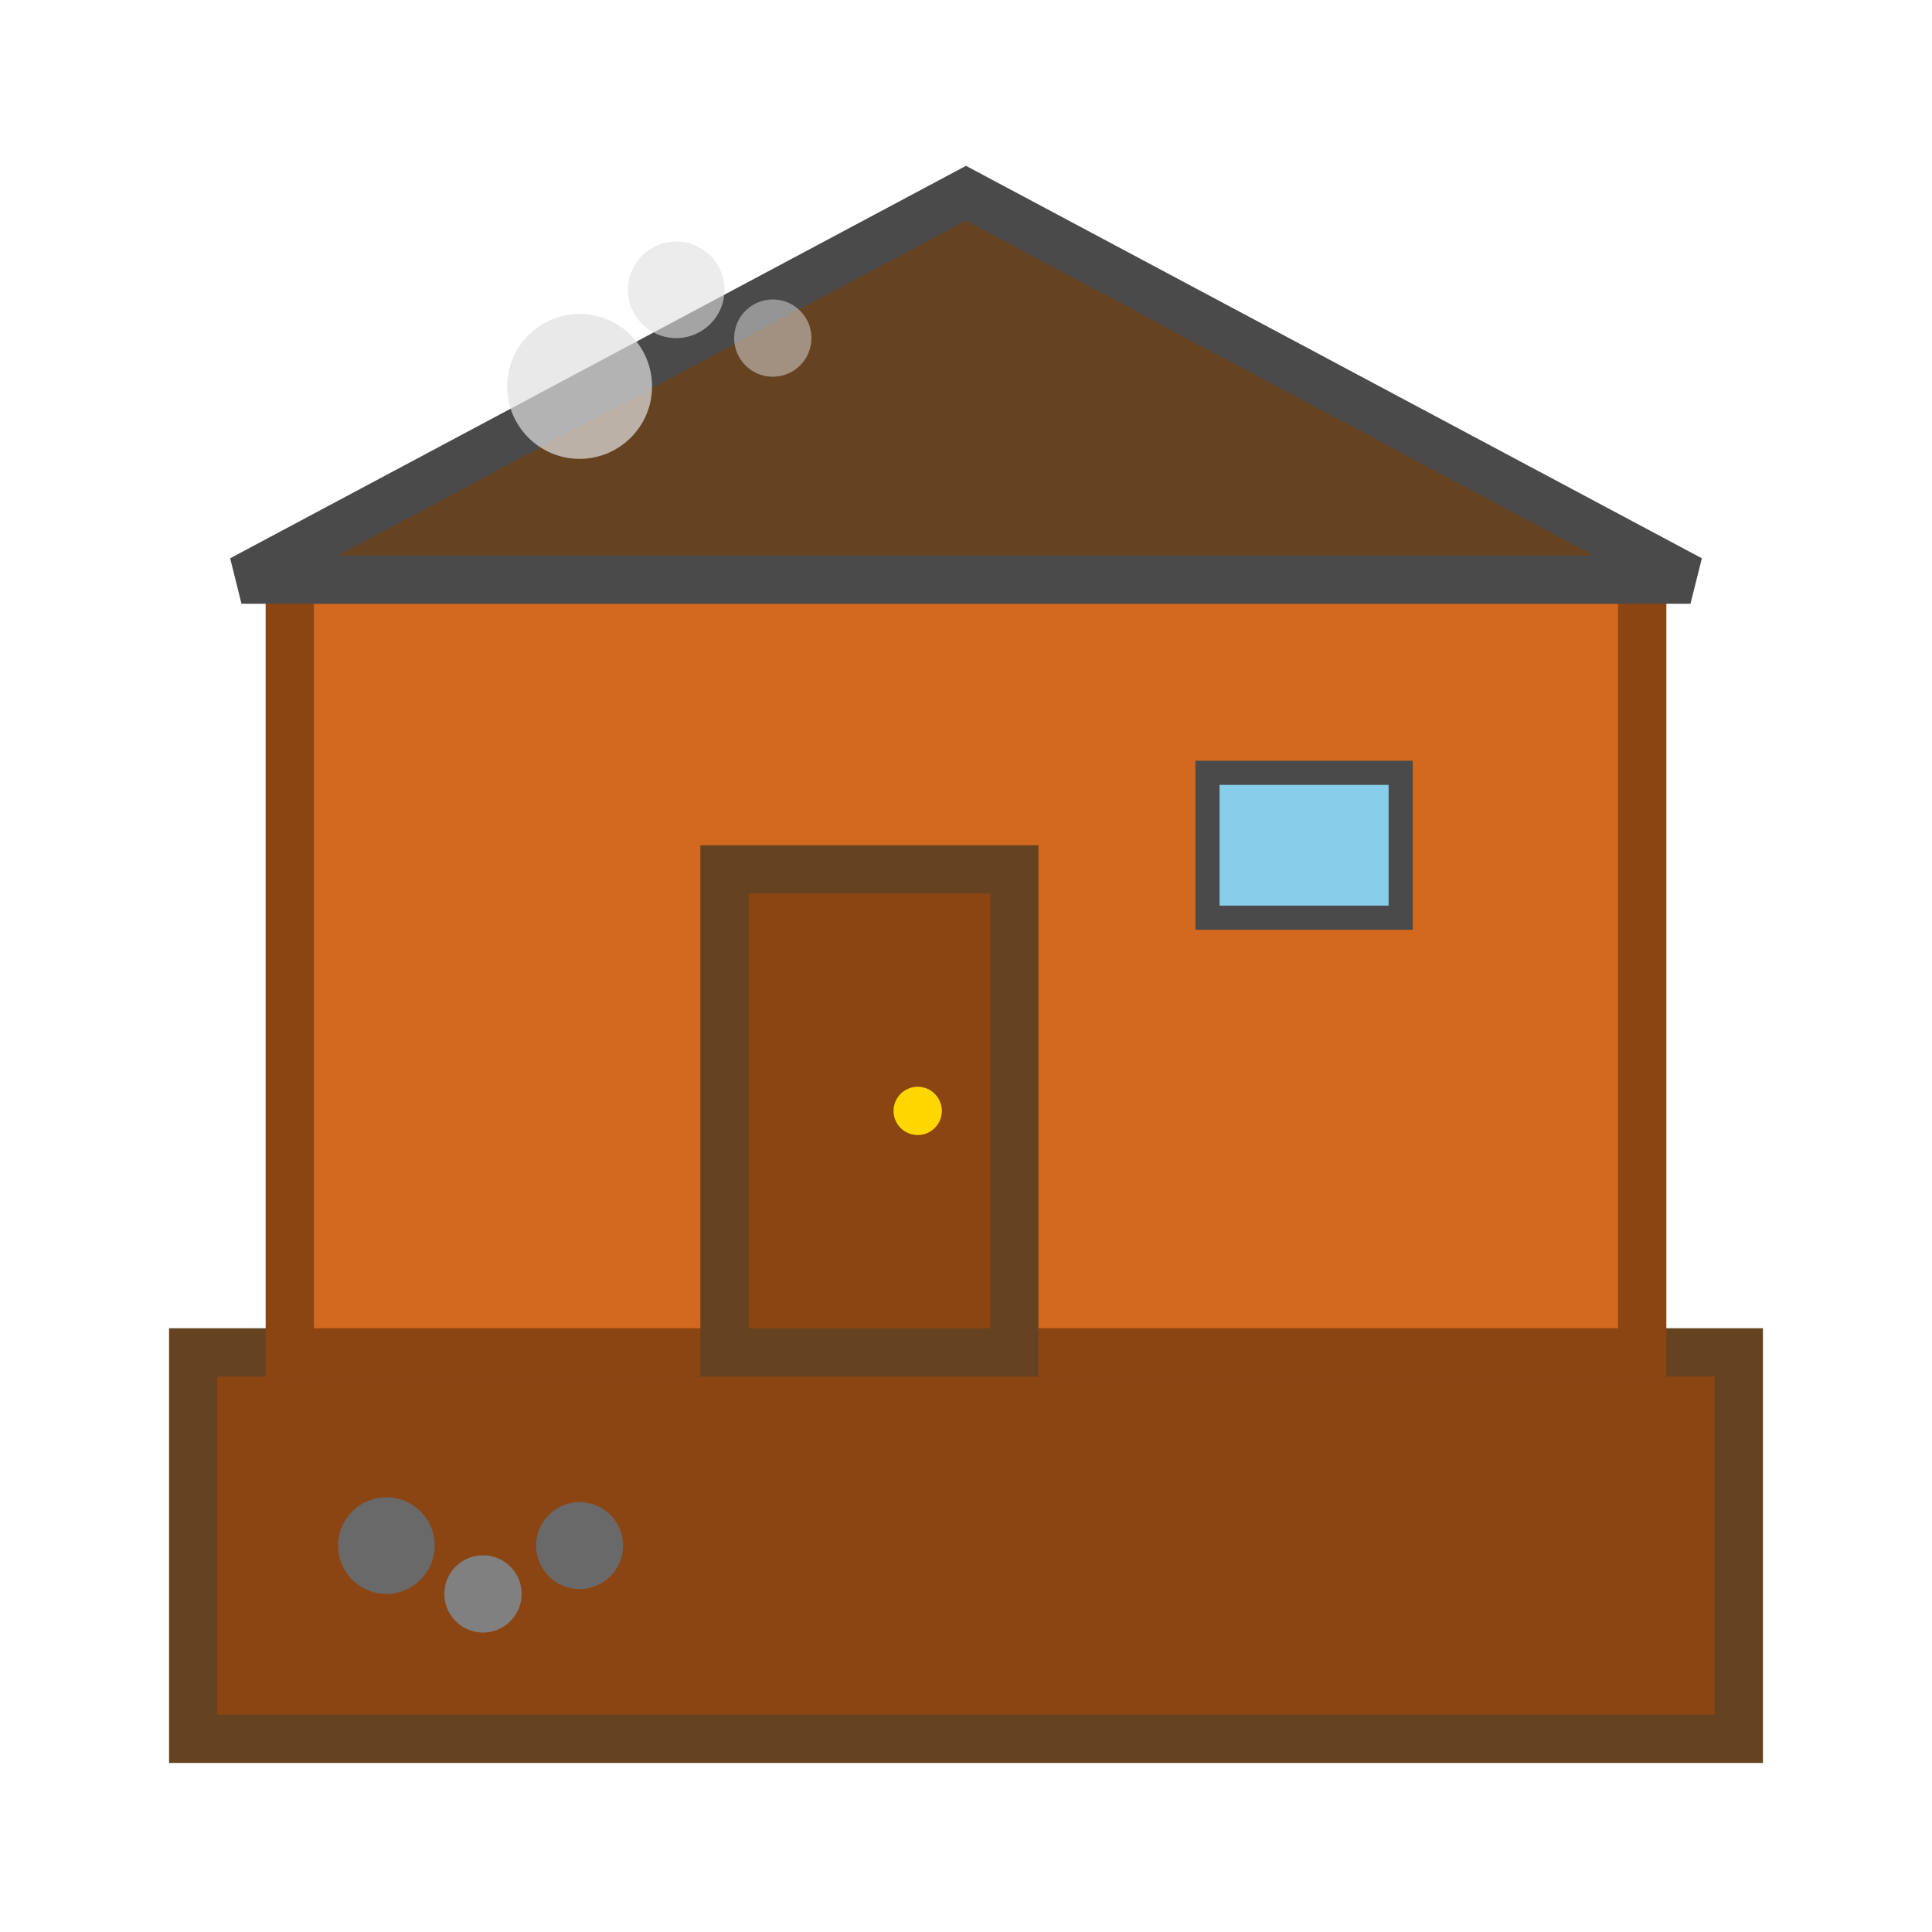
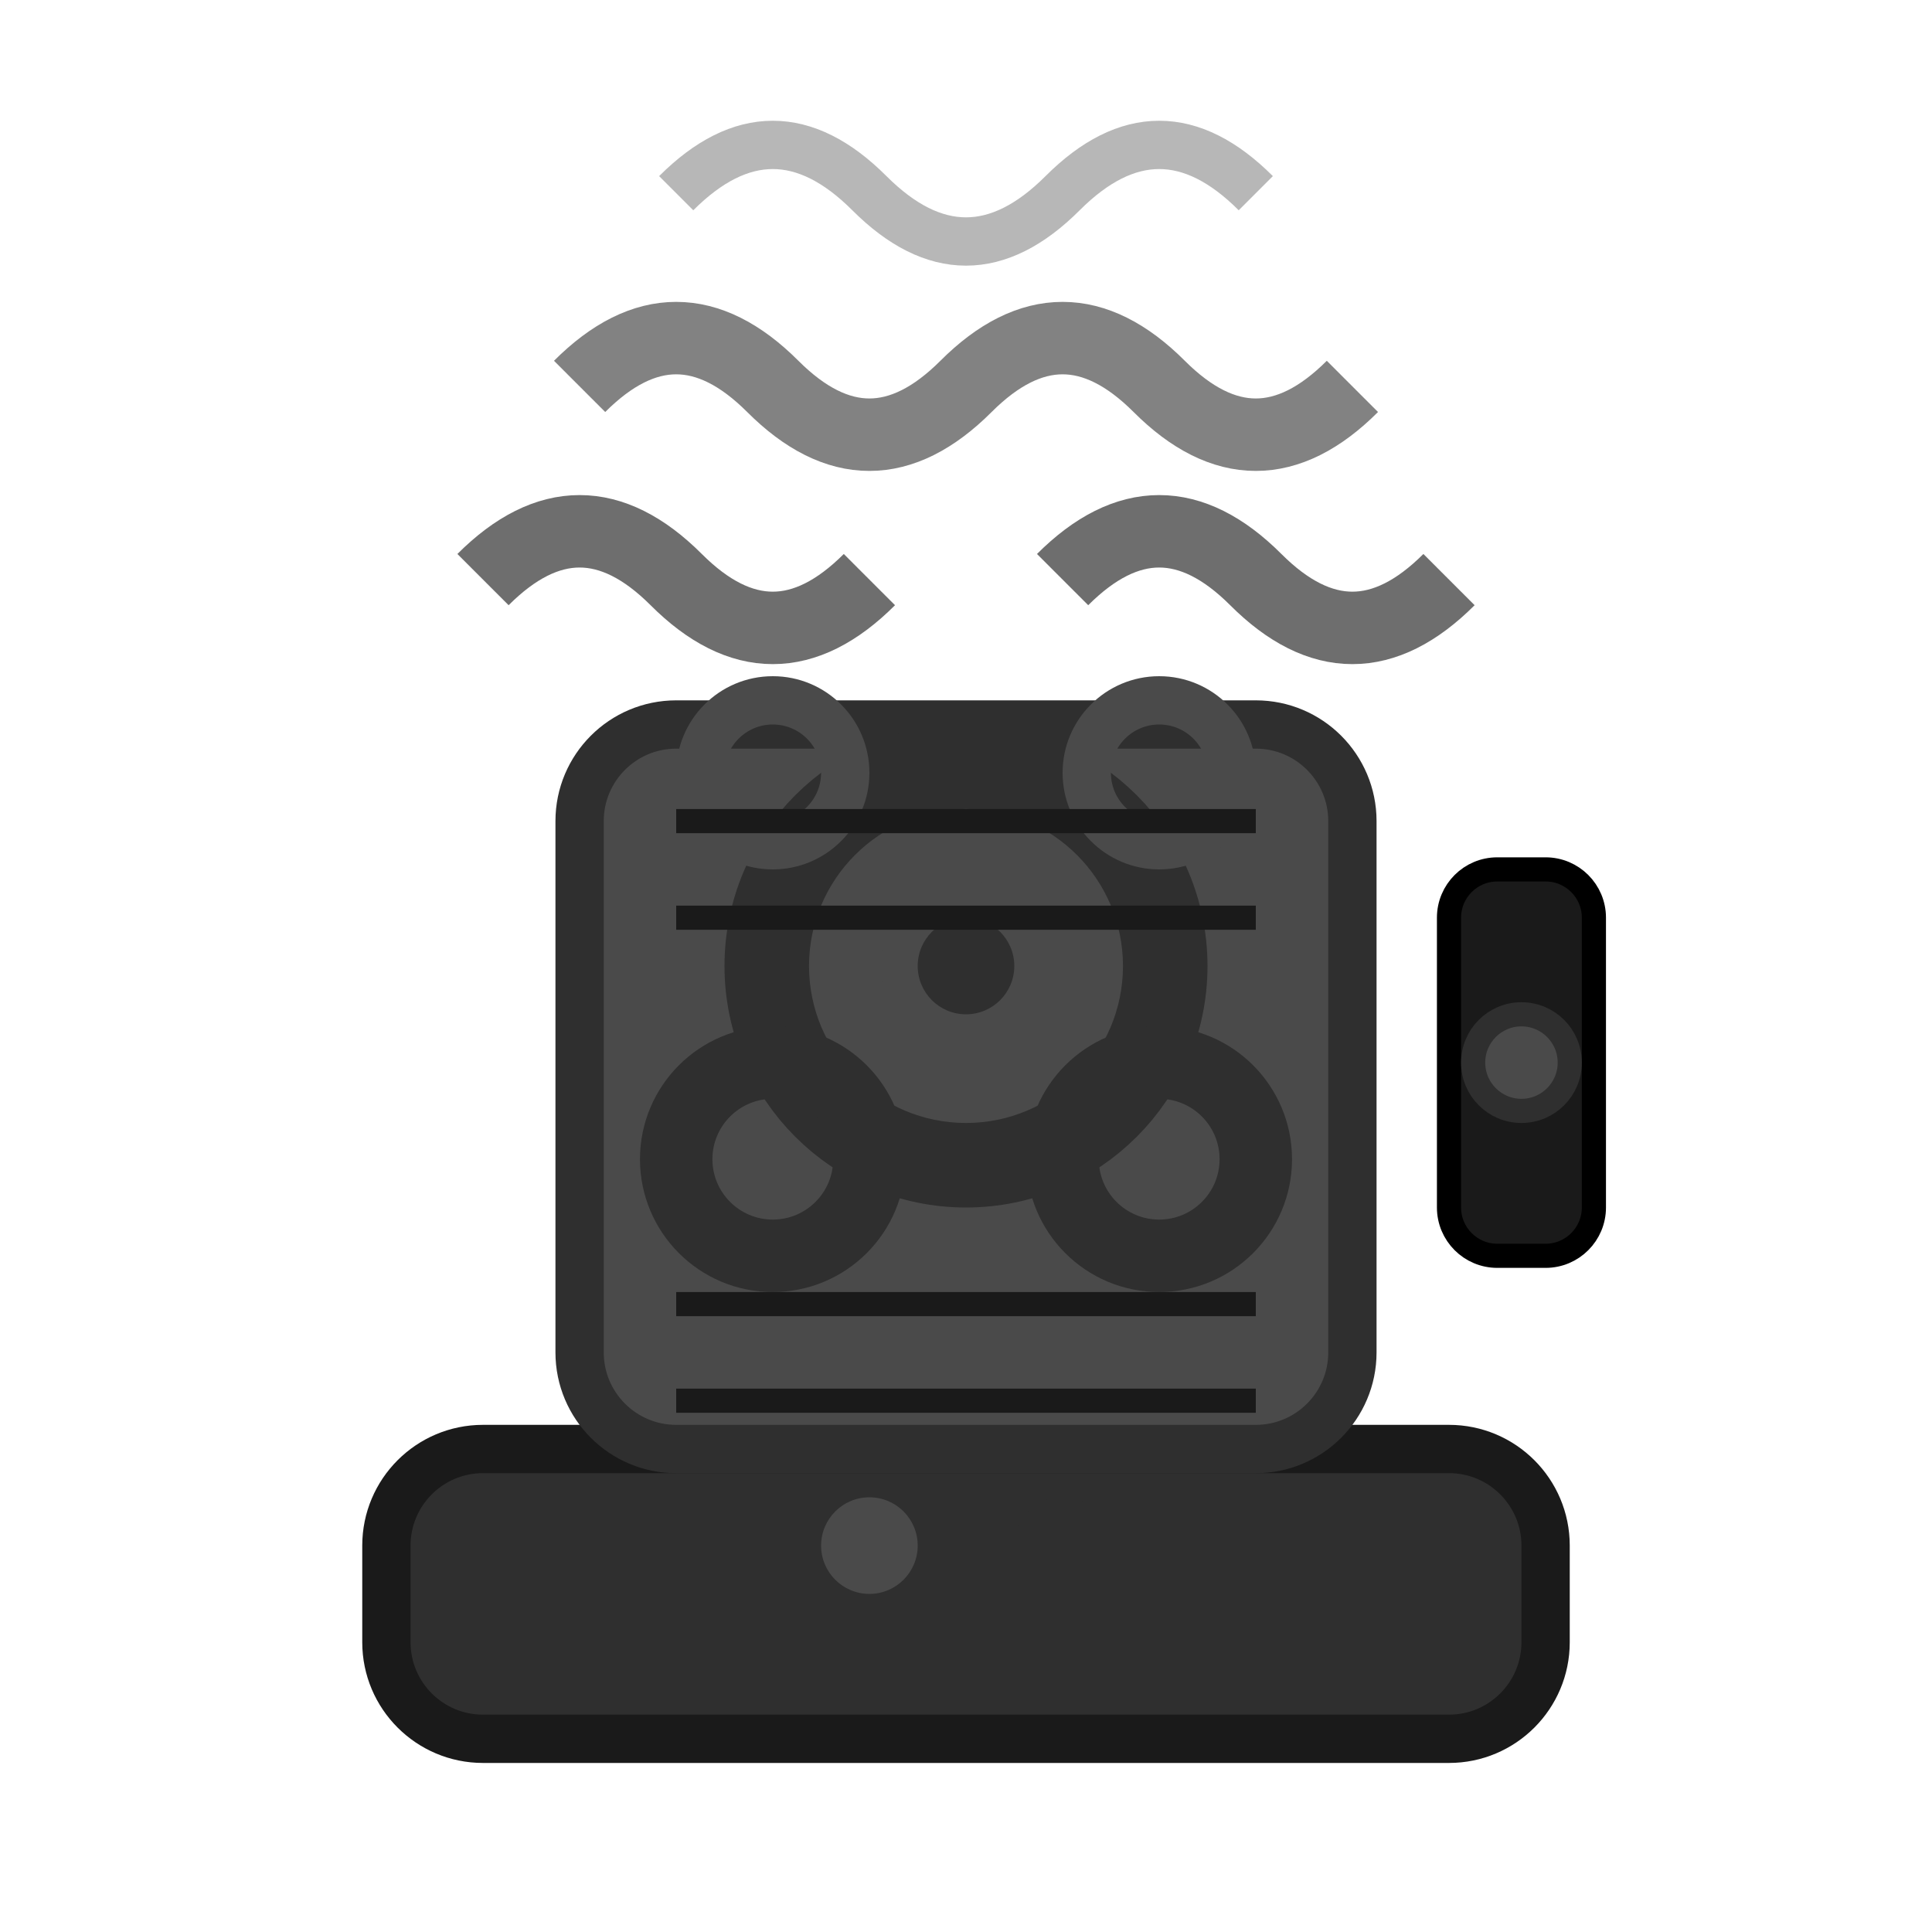
<svg xmlns="http://www.w3.org/2000/svg" width="40" height="40" viewBox="0 0 40 40">
-   <rect x="4" y="28" width="32" height="8" fill="#8B4513" stroke="#654321" stroke-width="1" />
-   <rect x="6" y="12" width="28" height="16" fill="#D2691E" stroke="#8B4513" stroke-width="1" />
-   <polygon points="5,12 20,4 35,12" fill="#654321" stroke="#4A4A4A" stroke-width="1" />
-   <rect x="15" y="18" width="6" height="10" fill="#8B4513" stroke="#654321" stroke-width="1" />
-   <circle cx="19" cy="23" r="0.5" fill="#FFD700" />
-   <rect x="25" y="16" width="4" height="3" fill="#87CEEB" stroke="#4A4A4A" stroke-width="0.5" />
-   <circle cx="12" cy="8" r="1.5" fill="#E0E0E0" opacity="0.7" />
-   <circle cx="14" cy="6" r="1" fill="#E0E0E0" opacity="0.6" />
-   <circle cx="16" cy="7" r="0.8" fill="#E0E0E0" opacity="0.5" />
-   <circle cx="8" cy="32" r="1" fill="#696969" />
-   <circle cx="10" cy="33" r="0.8" fill="#808080" />
-   <circle cx="12" cy="32" r="0.9" fill="#696969" />
+   <rect x="8" y="30" width="24" height="6" fill="#2F2F2F" stroke="#1A1A1A" stroke-width="1" rx="2" />
+   <rect x="12" y="15" width="16" height="15" fill="#4A4A4A" stroke="#2F2F2F" stroke-width="1" rx="2" />
+   <circle cx="20" cy="20" r="4" fill="none" stroke="#2F2F2F" stroke-width="2" />
+   <circle cx="20" cy="20" r="2.5" fill="none" stroke="#4A4A4A" stroke-width="1.5" />
+   <circle cx="20" cy="20" r="1" fill="#2F2F2F" />
+   <circle cx="16" cy="24" r="2" fill="none" stroke="#2F2F2F" stroke-width="1.5" />
+   <circle cx="24" cy="24" r="2" fill="none" stroke="#2F2F2F" stroke-width="1.5" />
+   <circle cx="16" cy="16" r="1.5" fill="none" stroke="#4A4A4A" stroke-width="1" />
+   <circle cx="24" cy="16" r="1.5" fill="none" stroke="#4A4A4A" stroke-width="1" />
+   <path d="M10,12 Q12,10 14,12 Q16,14 18,12" stroke="#4A4A4A" stroke-width="1.5" fill="none" opacity="0.8" />
+   <path d="M22,12 Q24,10 26,12 Q28,14 30,12" stroke="#4A4A4A" stroke-width="1.5" fill="none" opacity="0.8" />
+   <path d="M12,8 Q14,6 16,8 Q18,10 20,8 Q22,6 24,8 Q26,10 28,8" stroke="#2F2F2F" stroke-width="1.5" fill="none" opacity="0.6" />
+   <path d="M14,4 Q16,2 18,4 Q20,6 22,4 Q24,2 26,4" stroke="#4A4A4A" stroke-width="1" fill="none" opacity="0.4" />
+   <rect x="30" y="18" width="3" height="8" fill="#1A1A1A" stroke="#000000" stroke-width="0.5" rx="1" />
+   <circle cx="31.5" cy="22" r="1" fill="#4A4A4A" stroke="#2F2F2F" stroke-width="0.5" />
+   <circle cx="18" cy="32" r="1" fill="#4A4A4A" />
+   <circle cx="22" cy="32" r="1" fill="#2F2F2F" />
+   <line x1="14" y1="17" x2="26" y2="17" stroke="#1A1A1A" stroke-width="0.5" />
+   <line x1="14" y1="19" x2="26" y2="19" stroke="#1A1A1A" stroke-width="0.5" />
+   <line x1="14" y1="27" x2="26" y2="27" stroke="#1A1A1A" stroke-width="0.5" />
+   <line x1="14" y1="29" x2="26" y2="29" stroke="#1A1A1A" stroke-width="0.5" />
</svg>
